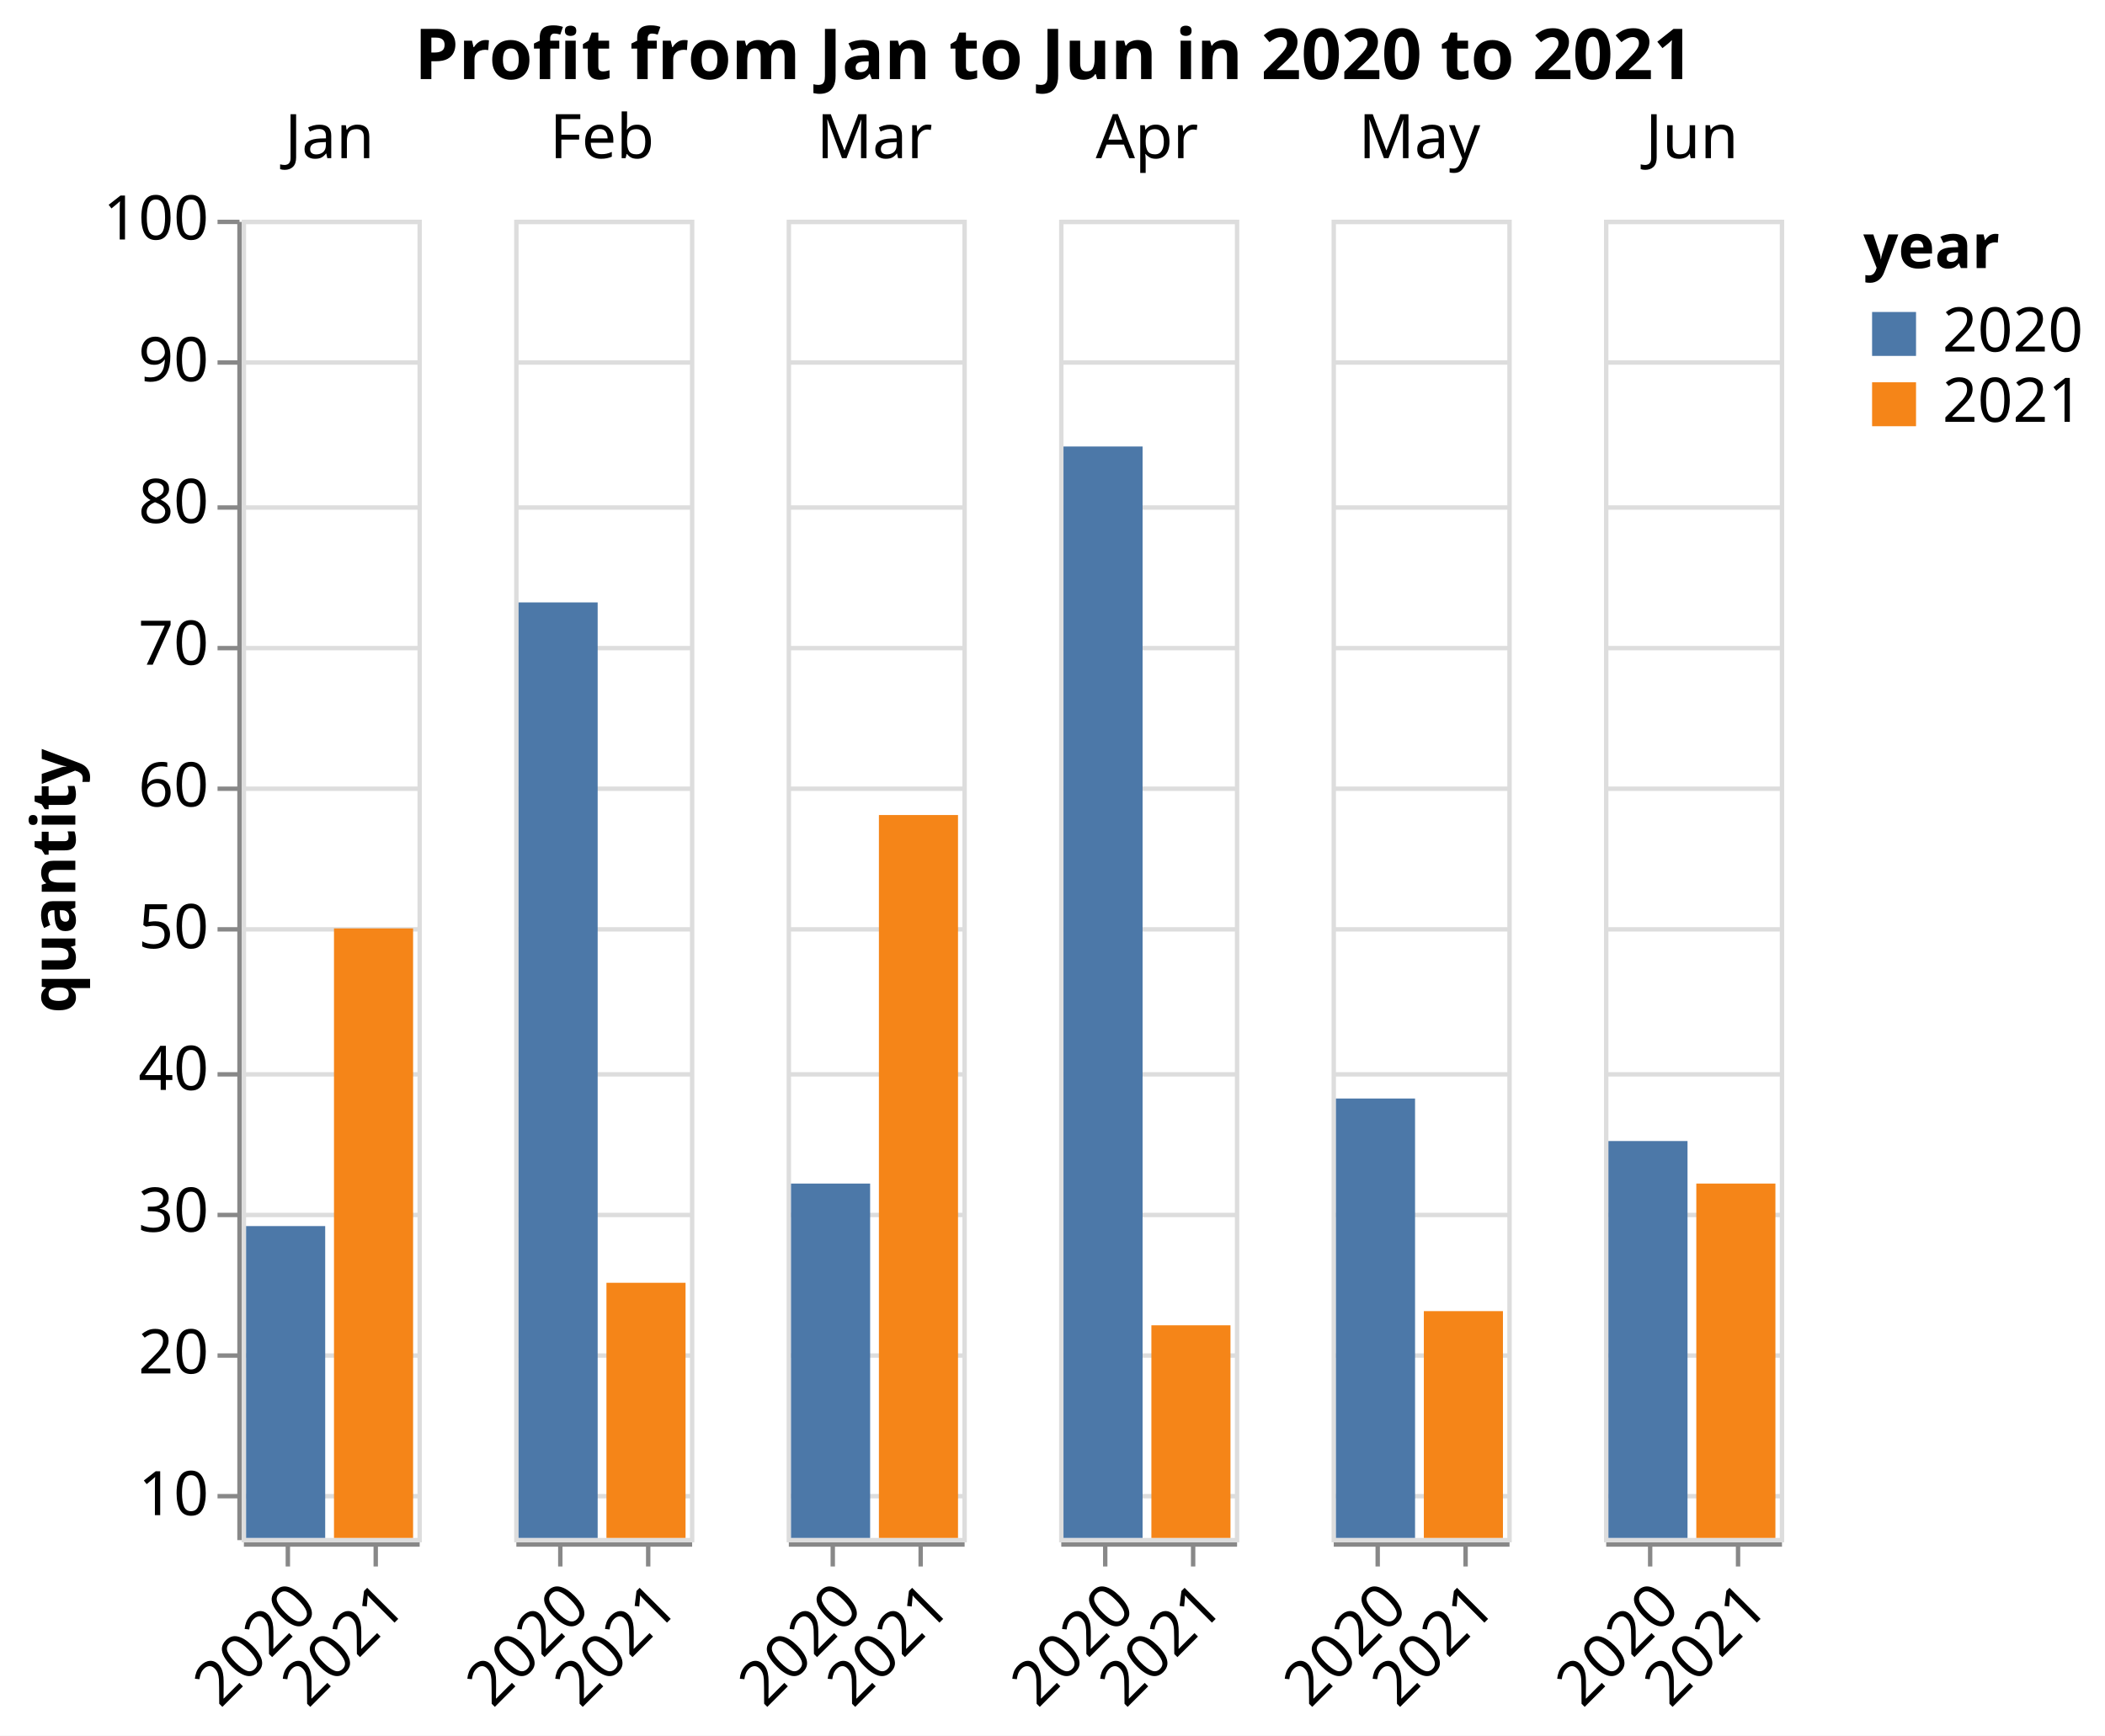
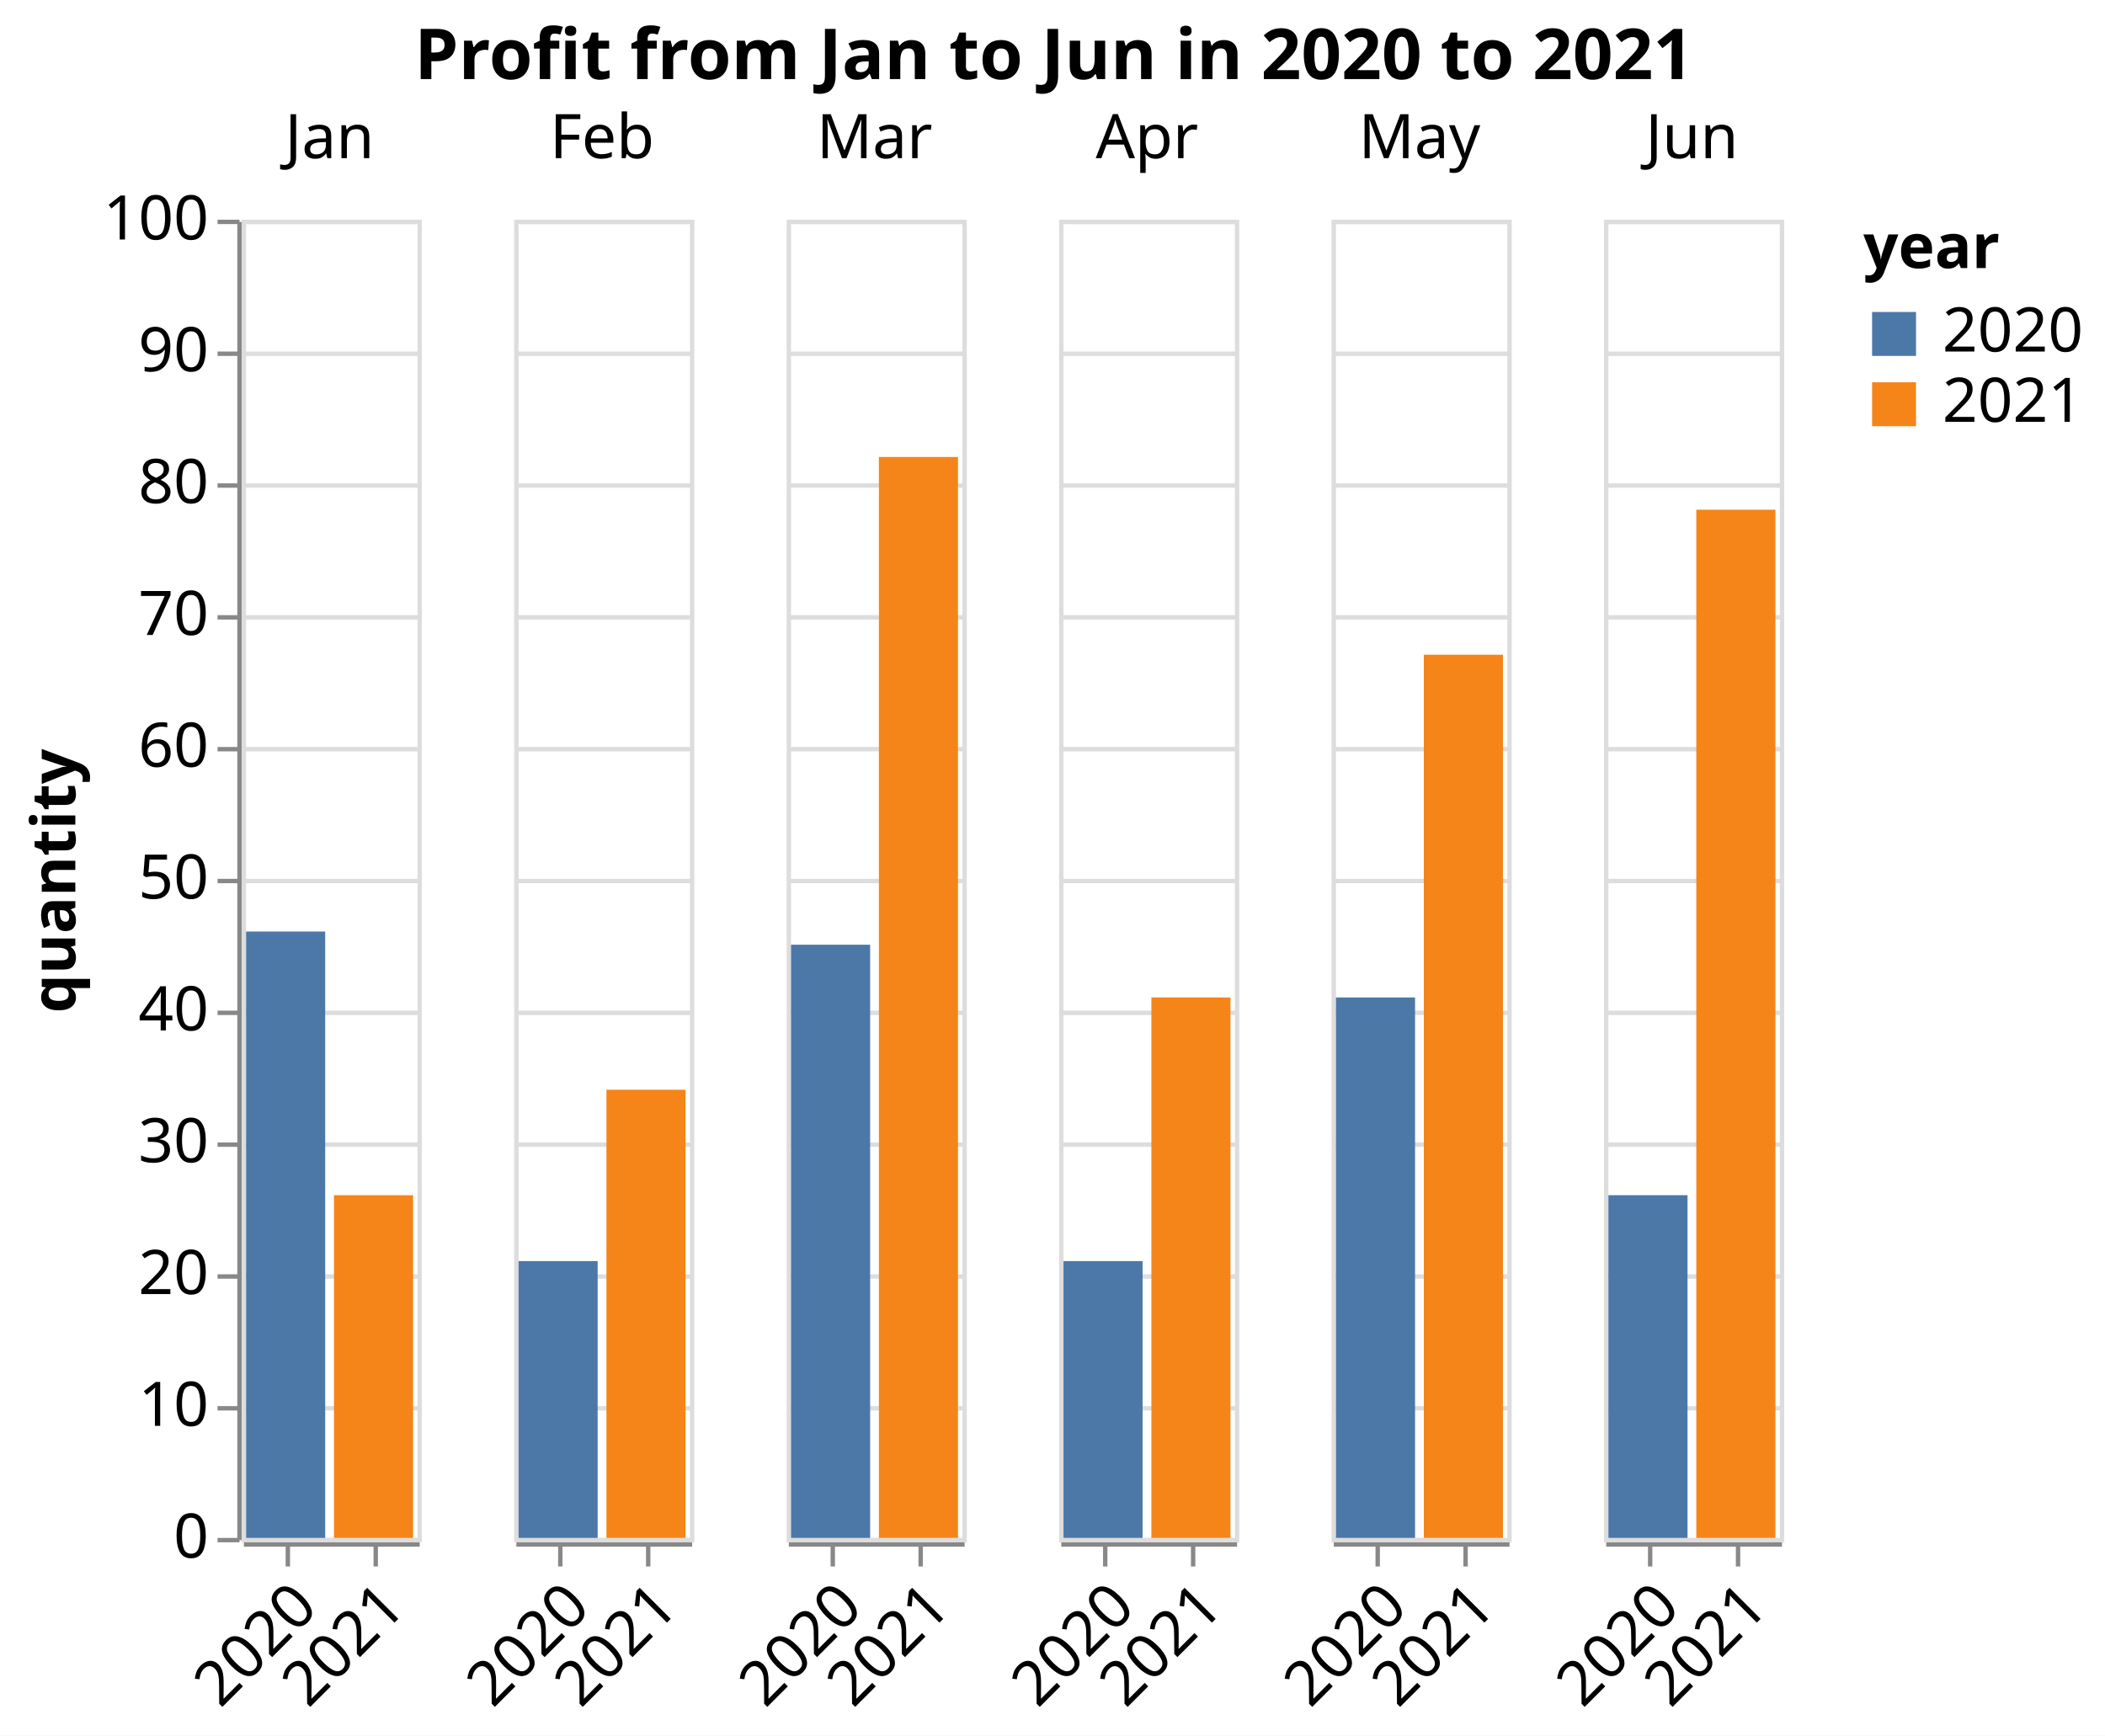
<svg xmlns="http://www.w3.org/2000/svg" version="1.1" class="marks" width="479" height="395" viewBox="0 0 479 395">
  <rect width="479" height="395" fill="white" />
  <g fill="none" stroke-miterlimit="10" transform="translate(55,50)">
    <g class="mark-group role-frame root" role="graphics-object" aria-roledescription="group mark container">
      <g transform="translate(0,0)">
        <path class="background" aria-hidden="true" d="M0,0h0v0h0Z" />
        <g>
          <g class="mark-group role-row-header row_header" role="graphics-object" aria-roledescription="group mark container">
            <g transform="translate(-1,0)">
              <path class="background" aria-hidden="true" d="M0,0h0v300h0Z" />
              <g>
-                 <g class="mark-group role-axis" role="graphics-symbol" aria-roledescription="axis" aria-label="Y-axis titled 'quantity' for a linear scale with values from 7 to 100">
-                   <g transform="translate(0.5,0.5)">
-                     <path class="background" aria-hidden="true" d="M0,0h0v0h0Z" pointer-events="none" />
-                     <g>
-                       <g class="mark-rule role-axis-tick" pointer-events="none">
-                         <line transform="translate(0,290)" x2="-5" y2="0" stroke="#888" stroke-width="1" opacity="1" />
-                         <line transform="translate(0,258)" x2="-5" y2="0" stroke="#888" stroke-width="1" opacity="1" />
-                         <line transform="translate(0,226)" x2="-5" y2="0" stroke="#888" stroke-width="1" opacity="1" />
-                         <line transform="translate(0,194)" x2="-5" y2="0" stroke="#888" stroke-width="1" opacity="1" />
-                         <line transform="translate(0,161)" x2="-5" y2="0" stroke="#888" stroke-width="1" opacity="1" />
-                         <line transform="translate(0,129)" x2="-5" y2="0" stroke="#888" stroke-width="1" opacity="1" />
-                         <line transform="translate(0,97)" x2="-5" y2="0" stroke="#888" stroke-width="1" opacity="1" />
-                         <line transform="translate(0,65)" x2="-5" y2="0" stroke="#888" stroke-width="1" opacity="1" />
-                         <line transform="translate(0,32)" x2="-5" y2="0" stroke="#888" stroke-width="1" opacity="1" />
+                 <g class="mark-group role-axis" role="graphics-symbol" aria-roledescription="axis" aria-label="Y-axis titled 'quantity' for a linear scale with values from 0 to 100">
+                   <g transform="translate(0.5,0.5)">
+                     <path class="background" aria-hidden="true" d="M0,0h0v0h0Z" pointer-events="none" />
+                     <g>
+                       <g class="mark-rule role-axis-tick" pointer-events="none">
+                         <line transform="translate(0,300)" x2="-5" y2="0" stroke="#888" stroke-width="1" opacity="1" />
+                         <line transform="translate(0,270)" x2="-5" y2="0" stroke="#888" stroke-width="1" opacity="1" />
+                         <line transform="translate(0,240)" x2="-5" y2="0" stroke="#888" stroke-width="1" opacity="1" />
+                         <line transform="translate(0,210)" x2="-5" y2="0" stroke="#888" stroke-width="1" opacity="1" />
+                         <line transform="translate(0,180)" x2="-5" y2="0" stroke="#888" stroke-width="1" opacity="1" />
+                         <line transform="translate(0,150)" x2="-5" y2="0" stroke="#888" stroke-width="1" opacity="1" />
+                         <line transform="translate(0,120)" x2="-5" y2="0" stroke="#888" stroke-width="1" opacity="1" />
+                         <line transform="translate(0,90)" x2="-5" y2="0" stroke="#888" stroke-width="1" opacity="1" />
+                         <line transform="translate(0,60)" x2="-5" y2="0" stroke="#888" stroke-width="1" opacity="1" />
+                         <line transform="translate(0,30)" x2="-5" y2="0" stroke="#888" stroke-width="1" opacity="1" />
                        <line transform="translate(0,0)" x2="-5" y2="0" stroke="#888" stroke-width="1" opacity="1" />
                      </g>
                      <g class="mark-text role-axis-label" pointer-events="none">
-                         <text text-anchor="end" transform="translate(-7,294.3226)" font-family="sans-serif" font-size="14px" fill="#000" opacity="1">10</text>
-                         <text text-anchor="end" transform="translate(-7,262.0645)" font-family="sans-serif" font-size="14px" fill="#000" opacity="1">20</text>
-                         <text text-anchor="end" transform="translate(-7,229.8065)" font-family="sans-serif" font-size="14px" fill="#000" opacity="1">30</text>
-                         <text text-anchor="end" transform="translate(-7,197.5484)" font-family="sans-serif" font-size="14px" fill="#000" opacity="1">40</text>
-                         <text text-anchor="end" transform="translate(-7,165.2903)" font-family="sans-serif" font-size="14px" fill="#000" opacity="1">50</text>
-                         <text text-anchor="end" transform="translate(-7,133.0323)" font-family="sans-serif" font-size="14px" fill="#000" opacity="1">60</text>
-                         <text text-anchor="end" transform="translate(-7,100.7742)" font-family="sans-serif" font-size="14px" fill="#000" opacity="1">70</text>
-                         <text text-anchor="end" transform="translate(-7,68.51613)" font-family="sans-serif" font-size="14px" fill="#000" opacity="1">80</text>
-                         <text text-anchor="end" transform="translate(-7,36.25806)" font-family="sans-serif" font-size="14px" fill="#000" opacity="1">90</text>
+                         <text text-anchor="end" transform="translate(-7,304)" font-family="sans-serif" font-size="14px" fill="#000" opacity="1">0</text>
+                         <text text-anchor="end" transform="translate(-7,274)" font-family="sans-serif" font-size="14px" fill="#000" opacity="1">10</text>
+                         <text text-anchor="end" transform="translate(-7,244)" font-family="sans-serif" font-size="14px" fill="#000" opacity="1">20</text>
+                         <text text-anchor="end" transform="translate(-7,214)" font-family="sans-serif" font-size="14px" fill="#000" opacity="1">30</text>
+                         <text text-anchor="end" transform="translate(-7,184)" font-family="sans-serif" font-size="14px" fill="#000" opacity="1">40</text>
+                         <text text-anchor="end" transform="translate(-7,154)" font-family="sans-serif" font-size="14px" fill="#000" opacity="1">50</text>
+                         <text text-anchor="end" transform="translate(-7,124)" font-family="sans-serif" font-size="14px" fill="#000" opacity="1">60</text>
+                         <text text-anchor="end" transform="translate(-7,94)" font-family="sans-serif" font-size="14px" fill="#000" opacity="1">70</text>
+                         <text text-anchor="end" transform="translate(-7,64)" font-family="sans-serif" font-size="14px" fill="#000" opacity="1">80</text>
+                         <text text-anchor="end" transform="translate(-7,34)" font-family="sans-serif" font-size="14px" fill="#000" opacity="1">90</text>
                        <text text-anchor="end" transform="translate(-7,4)" font-family="sans-serif" font-size="14px" fill="#000" opacity="1">100</text>
                      </g>
                      <g class="mark-rule role-axis-domain" pointer-events="none">
                        <line transform="translate(0,300)" x2="0" y2="-300" stroke="#888" stroke-width="1" opacity="1" />
                      </g>
                      <g class="mark-text role-axis-title" pointer-events="none">
                        <text text-anchor="middle" transform="translate(-34.3584,150) rotate(-90) translate(0,-3)" font-family="sans-serif" font-size="14px" font-weight="bold" fill="#000" opacity="1">quantity</text>
                      </g>
                    </g>
                    <path class="foreground" aria-hidden="true" d="" pointer-events="none" display="none" />
                  </g>
                </g>
              </g>
              <path class="foreground" aria-hidden="true" d="" display="none" />
            </g>
          </g>
          <g class="mark-group role-column-header column_header" role="graphics-object" aria-roledescription="group mark container">
            <g transform="translate(0,-1)">
              <path class="background" aria-hidden="true" d="M0,0h40v0h-40Z" />
              <g>
                <g class="mark-group role-title">
                  <g transform="translate(20,-24)">
                    <path class="background" aria-hidden="true" d="M0,0h0v0h0Z" pointer-events="none" />
                    <g>
                      <g class="mark-text role-title-text" role="graphics-symbol" aria-roledescription="title" aria-label="Title text 'Jan'" pointer-events="none">
                        <text text-anchor="middle" transform="translate(0,11)" font-family="sans-serif" font-size="14px" fill="#000" opacity="1">Jan</text>
                      </g>
                    </g>
                    <path class="foreground" aria-hidden="true" d="" pointer-events="none" display="none" />
                  </g>
                </g>
              </g>
              <path class="foreground" aria-hidden="true" d="" display="none" />
            </g>
            <g transform="translate(62,-1)">
              <path class="background" aria-hidden="true" d="M0,0h40v0h-40Z" />
              <g>
                <g class="mark-group role-title">
                  <g transform="translate(20,-24)">
                    <path class="background" aria-hidden="true" d="M0,0h0v0h0Z" pointer-events="none" />
                    <g>
                      <g class="mark-text role-title-text" role="graphics-symbol" aria-roledescription="title" aria-label="Title text 'Feb'" pointer-events="none">
                        <text text-anchor="middle" transform="translate(0,11)" font-family="sans-serif" font-size="14px" fill="#000" opacity="1">Feb</text>
                      </g>
                    </g>
                    <path class="foreground" aria-hidden="true" d="" pointer-events="none" display="none" />
                  </g>
                </g>
              </g>
              <path class="foreground" aria-hidden="true" d="" display="none" />
            </g>
            <g transform="translate(124,-1)">
              <path class="background" aria-hidden="true" d="M0,0h40v0h-40Z" />
              <g>
                <g class="mark-group role-title">
                  <g transform="translate(20,-24)">
                    <path class="background" aria-hidden="true" d="M0,0h0v0h0Z" pointer-events="none" />
                    <g>
                      <g class="mark-text role-title-text" role="graphics-symbol" aria-roledescription="title" aria-label="Title text 'Mar'" pointer-events="none">
                        <text text-anchor="middle" transform="translate(0,11)" font-family="sans-serif" font-size="14px" fill="#000" opacity="1">Mar</text>
                      </g>
                    </g>
                    <path class="foreground" aria-hidden="true" d="" pointer-events="none" display="none" />
                  </g>
                </g>
              </g>
              <path class="foreground" aria-hidden="true" d="" display="none" />
            </g>
            <g transform="translate(186,-1)">
              <path class="background" aria-hidden="true" d="M0,0h40v0h-40Z" />
              <g>
                <g class="mark-group role-title">
                  <g transform="translate(20,-24)">
                    <path class="background" aria-hidden="true" d="M0,0h0v0h0Z" pointer-events="none" />
                    <g>
                      <g class="mark-text role-title-text" role="graphics-symbol" aria-roledescription="title" aria-label="Title text 'Apr'" pointer-events="none">
                        <text text-anchor="middle" transform="translate(0,11)" font-family="sans-serif" font-size="14px" fill="#000" opacity="1">Apr</text>
                      </g>
                    </g>
                    <path class="foreground" aria-hidden="true" d="" pointer-events="none" display="none" />
                  </g>
                </g>
              </g>
              <path class="foreground" aria-hidden="true" d="" display="none" />
            </g>
            <g transform="translate(248,-1)">
              <path class="background" aria-hidden="true" d="M0,0h40v0h-40Z" />
              <g>
                <g class="mark-group role-title">
                  <g transform="translate(20,-24)">
                    <path class="background" aria-hidden="true" d="M0,0h0v0h0Z" pointer-events="none" />
                    <g>
                      <g class="mark-text role-title-text" role="graphics-symbol" aria-roledescription="title" aria-label="Title text 'May'" pointer-events="none">
                        <text text-anchor="middle" transform="translate(0,11)" font-family="sans-serif" font-size="14px" fill="#000" opacity="1">May</text>
                      </g>
                    </g>
                    <path class="foreground" aria-hidden="true" d="" pointer-events="none" display="none" />
                  </g>
                </g>
              </g>
              <path class="foreground" aria-hidden="true" d="" display="none" />
            </g>
            <g transform="translate(310,-1)">
              <path class="background" aria-hidden="true" d="M0,0h40v0h-40Z" />
              <g>
                <g class="mark-group role-title">
                  <g transform="translate(20,-24)">
                    <path class="background" aria-hidden="true" d="M0,0h0v0h0Z" pointer-events="none" />
                    <g>
                      <g class="mark-text role-title-text" role="graphics-symbol" aria-roledescription="title" aria-label="Title text 'Jun'" pointer-events="none">
                        <text text-anchor="middle" transform="translate(0,11)" font-family="sans-serif" font-size="14px" fill="#000" opacity="1">Jun</text>
                      </g>
                    </g>
                    <path class="foreground" aria-hidden="true" d="" pointer-events="none" display="none" />
                  </g>
                </g>
              </g>
              <path class="foreground" aria-hidden="true" d="" display="none" />
            </g>
          </g>
          <g class="mark-group role-column-footer column_footer" role="graphics-object" aria-roledescription="group mark container">
            <g transform="translate(0,301)">
              <path class="background" aria-hidden="true" d="M0,0h40v0h-40Z" />
              <g>
                <g class="mark-group role-axis" role="graphics-symbol" aria-roledescription="axis" aria-label="X-axis for a discrete scale with 2 values: 2020, 2021">
                  <g transform="translate(0.5,0.5)">
                    <path class="background" aria-hidden="true" d="M0,0h0v0h0Z" pointer-events="none" />
                    <g>
                      <g class="mark-rule role-axis-tick" pointer-events="none">
                        <line transform="translate(10,0)" x2="0" y2="5" stroke="#888" stroke-width="1" opacity="1" />
                        <line transform="translate(30,0)" x2="0" y2="5" stroke="#888" stroke-width="1" opacity="1" />
                      </g>
                      <g class="mark-text role-axis-label" pointer-events="none">
                        <text text-anchor="end" transform="translate(9.5,7) rotate(315) translate(0,11)" font-family="sans-serif" font-size="14px" fill="#000" opacity="1">2020</text>
                        <text text-anchor="end" transform="translate(29.5,7) rotate(315) translate(0,11)" font-family="sans-serif" font-size="14px" fill="#000" opacity="1">2021</text>
                      </g>
                      <g class="mark-rule role-axis-domain" pointer-events="none">
                        <line transform="translate(0,0)" x2="40" y2="0" stroke="#888" stroke-width="1" opacity="1" />
                      </g>
                    </g>
                    <path class="foreground" aria-hidden="true" d="" pointer-events="none" display="none" />
                  </g>
                </g>
              </g>
              <path class="foreground" aria-hidden="true" d="" display="none" />
            </g>
            <g transform="translate(62,301)">
              <path class="background" aria-hidden="true" d="M0,0h40v0h-40Z" />
              <g>
                <g class="mark-group role-axis" role="graphics-symbol" aria-roledescription="axis" aria-label="X-axis for a discrete scale with 2 values: 2020, 2021">
                  <g transform="translate(0.5,0.5)">
                    <path class="background" aria-hidden="true" d="M0,0h0v0h0Z" pointer-events="none" />
                    <g>
                      <g class="mark-rule role-axis-tick" pointer-events="none">
                        <line transform="translate(10,0)" x2="0" y2="5" stroke="#888" stroke-width="1" opacity="1" />
                        <line transform="translate(30,0)" x2="0" y2="5" stroke="#888" stroke-width="1" opacity="1" />
                      </g>
                      <g class="mark-text role-axis-label" pointer-events="none">
                        <text text-anchor="end" transform="translate(9.5,7) rotate(315) translate(0,11)" font-family="sans-serif" font-size="14px" fill="#000" opacity="1">2020</text>
                        <text text-anchor="end" transform="translate(29.5,7) rotate(315) translate(0,11)" font-family="sans-serif" font-size="14px" fill="#000" opacity="1">2021</text>
                      </g>
                      <g class="mark-rule role-axis-domain" pointer-events="none">
                        <line transform="translate(0,0)" x2="40" y2="0" stroke="#888" stroke-width="1" opacity="1" />
                      </g>
                    </g>
                    <path class="foreground" aria-hidden="true" d="" pointer-events="none" display="none" />
                  </g>
                </g>
              </g>
              <path class="foreground" aria-hidden="true" d="" display="none" />
            </g>
            <g transform="translate(124,301)">
              <path class="background" aria-hidden="true" d="M0,0h40v0h-40Z" />
              <g>
                <g class="mark-group role-axis" role="graphics-symbol" aria-roledescription="axis" aria-label="X-axis for a discrete scale with 2 values: 2020, 2021">
                  <g transform="translate(0.5,0.5)">
                    <path class="background" aria-hidden="true" d="M0,0h0v0h0Z" pointer-events="none" />
                    <g>
                      <g class="mark-rule role-axis-tick" pointer-events="none">
                        <line transform="translate(10,0)" x2="0" y2="5" stroke="#888" stroke-width="1" opacity="1" />
                        <line transform="translate(30,0)" x2="0" y2="5" stroke="#888" stroke-width="1" opacity="1" />
                      </g>
                      <g class="mark-text role-axis-label" pointer-events="none">
                        <text text-anchor="end" transform="translate(9.5,7) rotate(315) translate(0,11)" font-family="sans-serif" font-size="14px" fill="#000" opacity="1">2020</text>
                        <text text-anchor="end" transform="translate(29.5,7) rotate(315) translate(0,11)" font-family="sans-serif" font-size="14px" fill="#000" opacity="1">2021</text>
                      </g>
                      <g class="mark-rule role-axis-domain" pointer-events="none">
                        <line transform="translate(0,0)" x2="40" y2="0" stroke="#888" stroke-width="1" opacity="1" />
                      </g>
                    </g>
                    <path class="foreground" aria-hidden="true" d="" pointer-events="none" display="none" />
                  </g>
                </g>
              </g>
              <path class="foreground" aria-hidden="true" d="" display="none" />
            </g>
            <g transform="translate(186,301)">
              <path class="background" aria-hidden="true" d="M0,0h40v0h-40Z" />
              <g>
                <g class="mark-group role-axis" role="graphics-symbol" aria-roledescription="axis" aria-label="X-axis for a discrete scale with 2 values: 2020, 2021">
                  <g transform="translate(0.5,0.5)">
                    <path class="background" aria-hidden="true" d="M0,0h0v0h0Z" pointer-events="none" />
                    <g>
                      <g class="mark-rule role-axis-tick" pointer-events="none">
                        <line transform="translate(10,0)" x2="0" y2="5" stroke="#888" stroke-width="1" opacity="1" />
                        <line transform="translate(30,0)" x2="0" y2="5" stroke="#888" stroke-width="1" opacity="1" />
                      </g>
                      <g class="mark-text role-axis-label" pointer-events="none">
                        <text text-anchor="end" transform="translate(9.5,7) rotate(315) translate(0,11)" font-family="sans-serif" font-size="14px" fill="#000" opacity="1">2020</text>
                        <text text-anchor="end" transform="translate(29.5,7) rotate(315) translate(0,11)" font-family="sans-serif" font-size="14px" fill="#000" opacity="1">2021</text>
                      </g>
                      <g class="mark-rule role-axis-domain" pointer-events="none">
                        <line transform="translate(0,0)" x2="40" y2="0" stroke="#888" stroke-width="1" opacity="1" />
                      </g>
                    </g>
                    <path class="foreground" aria-hidden="true" d="" pointer-events="none" display="none" />
                  </g>
                </g>
              </g>
              <path class="foreground" aria-hidden="true" d="" display="none" />
            </g>
            <g transform="translate(248,301)">
              <path class="background" aria-hidden="true" d="M0,0h40v0h-40Z" />
              <g>
                <g class="mark-group role-axis" role="graphics-symbol" aria-roledescription="axis" aria-label="X-axis for a discrete scale with 2 values: 2020, 2021">
                  <g transform="translate(0.5,0.5)">
                    <path class="background" aria-hidden="true" d="M0,0h0v0h0Z" pointer-events="none" />
                    <g>
                      <g class="mark-rule role-axis-tick" pointer-events="none">
                        <line transform="translate(10,0)" x2="0" y2="5" stroke="#888" stroke-width="1" opacity="1" />
                        <line transform="translate(30,0)" x2="0" y2="5" stroke="#888" stroke-width="1" opacity="1" />
                      </g>
                      <g class="mark-text role-axis-label" pointer-events="none">
                        <text text-anchor="end" transform="translate(9.5,7) rotate(315) translate(0,11)" font-family="sans-serif" font-size="14px" fill="#000" opacity="1">2020</text>
                        <text text-anchor="end" transform="translate(29.5,7) rotate(315) translate(0,11)" font-family="sans-serif" font-size="14px" fill="#000" opacity="1">2021</text>
                      </g>
                      <g class="mark-rule role-axis-domain" pointer-events="none">
                        <line transform="translate(0,0)" x2="40" y2="0" stroke="#888" stroke-width="1" opacity="1" />
                      </g>
                    </g>
                    <path class="foreground" aria-hidden="true" d="" pointer-events="none" display="none" />
                  </g>
                </g>
              </g>
              <path class="foreground" aria-hidden="true" d="" display="none" />
            </g>
            <g transform="translate(310,301)">
              <path class="background" aria-hidden="true" d="M0,0h40v0h-40Z" />
              <g>
                <g class="mark-group role-axis" role="graphics-symbol" aria-roledescription="axis" aria-label="X-axis for a discrete scale with 2 values: 2020, 2021">
                  <g transform="translate(0.5,0.5)">
                    <path class="background" aria-hidden="true" d="M0,0h0v0h0Z" pointer-events="none" />
                    <g>
                      <g class="mark-rule role-axis-tick" pointer-events="none">
                        <line transform="translate(10,0)" x2="0" y2="5" stroke="#888" stroke-width="1" opacity="1" />
                        <line transform="translate(30,0)" x2="0" y2="5" stroke="#888" stroke-width="1" opacity="1" />
                      </g>
                      <g class="mark-text role-axis-label" pointer-events="none">
                        <text text-anchor="end" transform="translate(9.5,7) rotate(315) translate(0,11)" font-family="sans-serif" font-size="14px" fill="#000" opacity="1">2020</text>
                        <text text-anchor="end" transform="translate(29.5,7) rotate(315) translate(0,11)" font-family="sans-serif" font-size="14px" fill="#000" opacity="1">2021</text>
                      </g>
                      <g class="mark-rule role-axis-domain" pointer-events="none">
                        <line transform="translate(0,0)" x2="40" y2="0" stroke="#888" stroke-width="1" opacity="1" />
                      </g>
                    </g>
                    <path class="foreground" aria-hidden="true" d="" pointer-events="none" display="none" />
                  </g>
                </g>
              </g>
              <path class="foreground" aria-hidden="true" d="" display="none" />
            </g>
          </g>
          <g class="mark-group role-scope cell" role="graphics-object" aria-roledescription="group mark container">
            <g transform="translate(0,0)">
              <path class="background" aria-hidden="true" d="M0.5,0.5h40v300h-40Z" stroke="#ddd" />
              <g>
-                 <g class="mark-group role-axis" role="graphics-symbol" aria-roledescription="axis" aria-label="Y-axis for a linear scale with values from 7 to 100">
+                 <g class="mark-group role-axis" aria-hidden="true">
                  <g transform="translate(0.5,0.5)">
                    <path class="background" aria-hidden="true" d="M0,0h0v0h0Z" pointer-events="none" />
                    <g>
                      <g class="mark-rule role-axis-grid" pointer-events="none">
-                         <line transform="translate(0,290)" x2="40" y2="0" stroke="#ddd" stroke-width="1" opacity="1" />
-                         <line transform="translate(0,258)" x2="40" y2="0" stroke="#ddd" stroke-width="1" opacity="1" />
-                         <line transform="translate(0,226)" x2="40" y2="0" stroke="#ddd" stroke-width="1" opacity="1" />
-                         <line transform="translate(0,194)" x2="40" y2="0" stroke="#ddd" stroke-width="1" opacity="1" />
-                         <line transform="translate(0,161)" x2="40" y2="0" stroke="#ddd" stroke-width="1" opacity="1" />
-                         <line transform="translate(0,129)" x2="40" y2="0" stroke="#ddd" stroke-width="1" opacity="1" />
-                         <line transform="translate(0,97)" x2="40" y2="0" stroke="#ddd" stroke-width="1" opacity="1" />
-                         <line transform="translate(0,65)" x2="40" y2="0" stroke="#ddd" stroke-width="1" opacity="1" />
-                         <line transform="translate(0,32)" x2="40" y2="0" stroke="#ddd" stroke-width="1" opacity="1" />
+                         <line transform="translate(0,300)" x2="40" y2="0" stroke="#ddd" stroke-width="1" opacity="1" />
+                         <line transform="translate(0,270)" x2="40" y2="0" stroke="#ddd" stroke-width="1" opacity="1" />
+                         <line transform="translate(0,240)" x2="40" y2="0" stroke="#ddd" stroke-width="1" opacity="1" />
+                         <line transform="translate(0,210)" x2="40" y2="0" stroke="#ddd" stroke-width="1" opacity="1" />
+                         <line transform="translate(0,180)" x2="40" y2="0" stroke="#ddd" stroke-width="1" opacity="1" />
+                         <line transform="translate(0,150)" x2="40" y2="0" stroke="#ddd" stroke-width="1" opacity="1" />
+                         <line transform="translate(0,120)" x2="40" y2="0" stroke="#ddd" stroke-width="1" opacity="1" />
+                         <line transform="translate(0,90)" x2="40" y2="0" stroke="#ddd" stroke-width="1" opacity="1" />
+                         <line transform="translate(0,60)" x2="40" y2="0" stroke="#ddd" stroke-width="1" opacity="1" />
+                         <line transform="translate(0,30)" x2="40" y2="0" stroke="#ddd" stroke-width="1" opacity="1" />
                        <line transform="translate(0,0)" x2="40" y2="0" stroke="#ddd" stroke-width="1" opacity="1" />
                      </g>
                    </g>
                    <path class="foreground" aria-hidden="true" d="" pointer-events="none" display="none" />
                  </g>
                </g>
-                 <g class="mark-rect role-mark child_marks" role="graphics-symbol" aria-roledescription="rect mark container">
-                   <path d="M1,229.032h18v70.968h-18Z" fill="#4c78a8" />
-                   <path d="M21,161.29h18v138.71h-18Z" fill="#f58518" />
+                 <g class="mark-rect role-mark child_marks" role="graphics-object" aria-roledescription="rect mark container">
+                   <path aria-label="year: 2020; quantity: 46" role="graphics-symbol" aria-roledescription="bar" d="M1,162h18v138h-18Z" fill="#4c78a8" />
+                   <path aria-label="year: 2021; quantity: 26" role="graphics-symbol" aria-roledescription="bar" d="M21,222h18v78h-18Z" fill="#f58518" />
                </g>
              </g>
              <path class="foreground" aria-hidden="true" d="" display="none" />
            </g>
            <g transform="translate(62,0)">
              <path class="background" aria-hidden="true" d="M0.5,0.5h40v300h-40Z" stroke="#ddd" />
              <g>
-                 <g class="mark-group role-axis" role="graphics-symbol" aria-roledescription="axis" aria-label="Y-axis for a linear scale with values from 7 to 100">
+                 <g class="mark-group role-axis" aria-hidden="true">
                  <g transform="translate(0.5,0.5)">
                    <path class="background" aria-hidden="true" d="M0,0h0v0h0Z" pointer-events="none" />
                    <g>
                      <g class="mark-rule role-axis-grid" pointer-events="none">
-                         <line transform="translate(0,290)" x2="40" y2="0" stroke="#ddd" stroke-width="1" opacity="1" />
-                         <line transform="translate(0,258)" x2="40" y2="0" stroke="#ddd" stroke-width="1" opacity="1" />
-                         <line transform="translate(0,226)" x2="40" y2="0" stroke="#ddd" stroke-width="1" opacity="1" />
-                         <line transform="translate(0,194)" x2="40" y2="0" stroke="#ddd" stroke-width="1" opacity="1" />
-                         <line transform="translate(0,161)" x2="40" y2="0" stroke="#ddd" stroke-width="1" opacity="1" />
-                         <line transform="translate(0,129)" x2="40" y2="0" stroke="#ddd" stroke-width="1" opacity="1" />
-                         <line transform="translate(0,97)" x2="40" y2="0" stroke="#ddd" stroke-width="1" opacity="1" />
-                         <line transform="translate(0,65)" x2="40" y2="0" stroke="#ddd" stroke-width="1" opacity="1" />
-                         <line transform="translate(0,32)" x2="40" y2="0" stroke="#ddd" stroke-width="1" opacity="1" />
+                         <line transform="translate(0,300)" x2="40" y2="0" stroke="#ddd" stroke-width="1" opacity="1" />
+                         <line transform="translate(0,270)" x2="40" y2="0" stroke="#ddd" stroke-width="1" opacity="1" />
+                         <line transform="translate(0,240)" x2="40" y2="0" stroke="#ddd" stroke-width="1" opacity="1" />
+                         <line transform="translate(0,210)" x2="40" y2="0" stroke="#ddd" stroke-width="1" opacity="1" />
+                         <line transform="translate(0,180)" x2="40" y2="0" stroke="#ddd" stroke-width="1" opacity="1" />
+                         <line transform="translate(0,150)" x2="40" y2="0" stroke="#ddd" stroke-width="1" opacity="1" />
+                         <line transform="translate(0,120)" x2="40" y2="0" stroke="#ddd" stroke-width="1" opacity="1" />
+                         <line transform="translate(0,90)" x2="40" y2="0" stroke="#ddd" stroke-width="1" opacity="1" />
+                         <line transform="translate(0,60)" x2="40" y2="0" stroke="#ddd" stroke-width="1" opacity="1" />
+                         <line transform="translate(0,30)" x2="40" y2="0" stroke="#ddd" stroke-width="1" opacity="1" />
                        <line transform="translate(0,0)" x2="40" y2="0" stroke="#ddd" stroke-width="1" opacity="1" />
                      </g>
                    </g>
                    <path class="foreground" aria-hidden="true" d="" pointer-events="none" display="none" />
                  </g>
                </g>
-                 <g class="mark-rect role-mark child_marks" role="graphics-symbol" aria-roledescription="rect mark container">
-                   <path d="M1,87.097h18v212.903h-18Z" fill="#4c78a8" />
-                   <path d="M21,241.935h18v58.065h-18Z" fill="#f58518" />
+                 <g class="mark-rect role-mark child_marks" role="graphics-object" aria-roledescription="rect mark container">
+                   <path aria-label="year: 2020; quantity: 21" role="graphics-symbol" aria-roledescription="bar" d="M1,237h18v63h-18Z" fill="#4c78a8" />
+                   <path aria-label="year: 2021; quantity: 34" role="graphics-symbol" aria-roledescription="bar" d="M21,198h18v102h-18Z" fill="#f58518" />
                </g>
              </g>
              <path class="foreground" aria-hidden="true" d="" display="none" />
            </g>
            <g transform="translate(124,0)">
              <path class="background" aria-hidden="true" d="M0.5,0.5h40v300h-40Z" stroke="#ddd" />
              <g>
-                 <g class="mark-group role-axis" role="graphics-symbol" aria-roledescription="axis" aria-label="Y-axis for a linear scale with values from 7 to 100">
+                 <g class="mark-group role-axis" aria-hidden="true">
                  <g transform="translate(0.5,0.5)">
                    <path class="background" aria-hidden="true" d="M0,0h0v0h0Z" pointer-events="none" />
                    <g>
                      <g class="mark-rule role-axis-grid" pointer-events="none">
-                         <line transform="translate(0,290)" x2="40" y2="0" stroke="#ddd" stroke-width="1" opacity="1" />
-                         <line transform="translate(0,258)" x2="40" y2="0" stroke="#ddd" stroke-width="1" opacity="1" />
-                         <line transform="translate(0,226)" x2="40" y2="0" stroke="#ddd" stroke-width="1" opacity="1" />
-                         <line transform="translate(0,194)" x2="40" y2="0" stroke="#ddd" stroke-width="1" opacity="1" />
-                         <line transform="translate(0,161)" x2="40" y2="0" stroke="#ddd" stroke-width="1" opacity="1" />
-                         <line transform="translate(0,129)" x2="40" y2="0" stroke="#ddd" stroke-width="1" opacity="1" />
-                         <line transform="translate(0,97)" x2="40" y2="0" stroke="#ddd" stroke-width="1" opacity="1" />
-                         <line transform="translate(0,65)" x2="40" y2="0" stroke="#ddd" stroke-width="1" opacity="1" />
-                         <line transform="translate(0,32)" x2="40" y2="0" stroke="#ddd" stroke-width="1" opacity="1" />
+                         <line transform="translate(0,300)" x2="40" y2="0" stroke="#ddd" stroke-width="1" opacity="1" />
+                         <line transform="translate(0,270)" x2="40" y2="0" stroke="#ddd" stroke-width="1" opacity="1" />
+                         <line transform="translate(0,240)" x2="40" y2="0" stroke="#ddd" stroke-width="1" opacity="1" />
+                         <line transform="translate(0,210)" x2="40" y2="0" stroke="#ddd" stroke-width="1" opacity="1" />
+                         <line transform="translate(0,180)" x2="40" y2="0" stroke="#ddd" stroke-width="1" opacity="1" />
+                         <line transform="translate(0,150)" x2="40" y2="0" stroke="#ddd" stroke-width="1" opacity="1" />
+                         <line transform="translate(0,120)" x2="40" y2="0" stroke="#ddd" stroke-width="1" opacity="1" />
+                         <line transform="translate(0,90)" x2="40" y2="0" stroke="#ddd" stroke-width="1" opacity="1" />
+                         <line transform="translate(0,60)" x2="40" y2="0" stroke="#ddd" stroke-width="1" opacity="1" />
+                         <line transform="translate(0,30)" x2="40" y2="0" stroke="#ddd" stroke-width="1" opacity="1" />
                        <line transform="translate(0,0)" x2="40" y2="0" stroke="#ddd" stroke-width="1" opacity="1" />
                      </g>
                    </g>
                    <path class="foreground" aria-hidden="true" d="" pointer-events="none" display="none" />
                  </g>
                </g>
-                 <g class="mark-rect role-mark child_marks" role="graphics-symbol" aria-roledescription="rect mark container">
-                   <path d="M1,219.355h18v80.645h-18Z" fill="#4c78a8" />
-                   <path d="M21,135.484h18v164.516h-18Z" fill="#f58518" />
+                 <g class="mark-rect role-mark child_marks" role="graphics-object" aria-roledescription="rect mark container">
+                   <path aria-label="year: 2020; quantity: 45" role="graphics-symbol" aria-roledescription="bar" d="M1,165h18v135h-18Z" fill="#4c78a8" />
+                   <path aria-label="year: 2021; quantity: 82" role="graphics-symbol" aria-roledescription="bar" d="M21,54h18v246h-18Z" fill="#f58518" />
                </g>
              </g>
              <path class="foreground" aria-hidden="true" d="" display="none" />
            </g>
            <g transform="translate(186,0)">
              <path class="background" aria-hidden="true" d="M0.5,0.5h40v300h-40Z" stroke="#ddd" />
              <g>
-                 <g class="mark-group role-axis" role="graphics-symbol" aria-roledescription="axis" aria-label="Y-axis for a linear scale with values from 7 to 100">
+                 <g class="mark-group role-axis" aria-hidden="true">
                  <g transform="translate(0.5,0.5)">
                    <path class="background" aria-hidden="true" d="M0,0h0v0h0Z" pointer-events="none" />
                    <g>
                      <g class="mark-rule role-axis-grid" pointer-events="none">
-                         <line transform="translate(0,290)" x2="40" y2="0" stroke="#ddd" stroke-width="1" opacity="1" />
-                         <line transform="translate(0,258)" x2="40" y2="0" stroke="#ddd" stroke-width="1" opacity="1" />
-                         <line transform="translate(0,226)" x2="40" y2="0" stroke="#ddd" stroke-width="1" opacity="1" />
-                         <line transform="translate(0,194)" x2="40" y2="0" stroke="#ddd" stroke-width="1" opacity="1" />
-                         <line transform="translate(0,161)" x2="40" y2="0" stroke="#ddd" stroke-width="1" opacity="1" />
-                         <line transform="translate(0,129)" x2="40" y2="0" stroke="#ddd" stroke-width="1" opacity="1" />
-                         <line transform="translate(0,97)" x2="40" y2="0" stroke="#ddd" stroke-width="1" opacity="1" />
-                         <line transform="translate(0,65)" x2="40" y2="0" stroke="#ddd" stroke-width="1" opacity="1" />
-                         <line transform="translate(0,32)" x2="40" y2="0" stroke="#ddd" stroke-width="1" opacity="1" />
+                         <line transform="translate(0,300)" x2="40" y2="0" stroke="#ddd" stroke-width="1" opacity="1" />
+                         <line transform="translate(0,270)" x2="40" y2="0" stroke="#ddd" stroke-width="1" opacity="1" />
+                         <line transform="translate(0,240)" x2="40" y2="0" stroke="#ddd" stroke-width="1" opacity="1" />
+                         <line transform="translate(0,210)" x2="40" y2="0" stroke="#ddd" stroke-width="1" opacity="1" />
+                         <line transform="translate(0,180)" x2="40" y2="0" stroke="#ddd" stroke-width="1" opacity="1" />
+                         <line transform="translate(0,150)" x2="40" y2="0" stroke="#ddd" stroke-width="1" opacity="1" />
+                         <line transform="translate(0,120)" x2="40" y2="0" stroke="#ddd" stroke-width="1" opacity="1" />
+                         <line transform="translate(0,90)" x2="40" y2="0" stroke="#ddd" stroke-width="1" opacity="1" />
+                         <line transform="translate(0,60)" x2="40" y2="0" stroke="#ddd" stroke-width="1" opacity="1" />
+                         <line transform="translate(0,30)" x2="40" y2="0" stroke="#ddd" stroke-width="1" opacity="1" />
                        <line transform="translate(0,0)" x2="40" y2="0" stroke="#ddd" stroke-width="1" opacity="1" />
                      </g>
                    </g>
                    <path class="foreground" aria-hidden="true" d="" pointer-events="none" display="none" />
                  </g>
                </g>
-                 <g class="mark-rect role-mark child_marks" role="graphics-symbol" aria-roledescription="rect mark container">
-                   <path d="M1,51.613h18v248.387h-18Z" fill="#4c78a8" />
-                   <path d="M21,251.613h18v48.387h-18Z" fill="#f58518" />
+                 <g class="mark-rect role-mark child_marks" role="graphics-object" aria-roledescription="rect mark container">
+                   <path aria-label="year: 2020; quantity: 21" role="graphics-symbol" aria-roledescription="bar" d="M1,237h18v63h-18Z" fill="#4c78a8" />
+                   <path aria-label="year: 2021; quantity: 41" role="graphics-symbol" aria-roledescription="bar" d="M21,177h18v123h-18Z" fill="#f58518" />
                </g>
              </g>
              <path class="foreground" aria-hidden="true" d="" display="none" />
            </g>
            <g transform="translate(248,0)">
              <path class="background" aria-hidden="true" d="M0.5,0.5h40v300h-40Z" stroke="#ddd" />
              <g>
-                 <g class="mark-group role-axis" role="graphics-symbol" aria-roledescription="axis" aria-label="Y-axis for a linear scale with values from 7 to 100">
+                 <g class="mark-group role-axis" aria-hidden="true">
                  <g transform="translate(0.5,0.5)">
                    <path class="background" aria-hidden="true" d="M0,0h0v0h0Z" pointer-events="none" />
                    <g>
                      <g class="mark-rule role-axis-grid" pointer-events="none">
-                         <line transform="translate(0,290)" x2="40" y2="0" stroke="#ddd" stroke-width="1" opacity="1" />
-                         <line transform="translate(0,258)" x2="40" y2="0" stroke="#ddd" stroke-width="1" opacity="1" />
-                         <line transform="translate(0,226)" x2="40" y2="0" stroke="#ddd" stroke-width="1" opacity="1" />
-                         <line transform="translate(0,194)" x2="40" y2="0" stroke="#ddd" stroke-width="1" opacity="1" />
-                         <line transform="translate(0,161)" x2="40" y2="0" stroke="#ddd" stroke-width="1" opacity="1" />
-                         <line transform="translate(0,129)" x2="40" y2="0" stroke="#ddd" stroke-width="1" opacity="1" />
-                         <line transform="translate(0,97)" x2="40" y2="0" stroke="#ddd" stroke-width="1" opacity="1" />
-                         <line transform="translate(0,65)" x2="40" y2="0" stroke="#ddd" stroke-width="1" opacity="1" />
-                         <line transform="translate(0,32)" x2="40" y2="0" stroke="#ddd" stroke-width="1" opacity="1" />
+                         <line transform="translate(0,300)" x2="40" y2="0" stroke="#ddd" stroke-width="1" opacity="1" />
+                         <line transform="translate(0,270)" x2="40" y2="0" stroke="#ddd" stroke-width="1" opacity="1" />
+                         <line transform="translate(0,240)" x2="40" y2="0" stroke="#ddd" stroke-width="1" opacity="1" />
+                         <line transform="translate(0,210)" x2="40" y2="0" stroke="#ddd" stroke-width="1" opacity="1" />
+                         <line transform="translate(0,180)" x2="40" y2="0" stroke="#ddd" stroke-width="1" opacity="1" />
+                         <line transform="translate(0,150)" x2="40" y2="0" stroke="#ddd" stroke-width="1" opacity="1" />
+                         <line transform="translate(0,120)" x2="40" y2="0" stroke="#ddd" stroke-width="1" opacity="1" />
+                         <line transform="translate(0,90)" x2="40" y2="0" stroke="#ddd" stroke-width="1" opacity="1" />
+                         <line transform="translate(0,60)" x2="40" y2="0" stroke="#ddd" stroke-width="1" opacity="1" />
+                         <line transform="translate(0,30)" x2="40" y2="0" stroke="#ddd" stroke-width="1" opacity="1" />
                        <line transform="translate(0,0)" x2="40" y2="0" stroke="#ddd" stroke-width="1" opacity="1" />
                      </g>
                    </g>
                    <path class="foreground" aria-hidden="true" d="" pointer-events="none" display="none" />
                  </g>
                </g>
-                 <g class="mark-rect role-mark child_marks" role="graphics-symbol" aria-roledescription="rect mark container">
-                   <path d="M1,200h18v100h-18Z" fill="#4c78a8" />
-                   <path d="M21,248.387h18v51.613h-18Z" fill="#f58518" />
+                 <g class="mark-rect role-mark child_marks" role="graphics-object" aria-roledescription="rect mark container">
+                   <path aria-label="year: 2020; quantity: 41" role="graphics-symbol" aria-roledescription="bar" d="M1,177h18v123h-18Z" fill="#4c78a8" />
+                   <path aria-label="year: 2021; quantity: 67" role="graphics-symbol" aria-roledescription="bar" d="M21,99h18v201h-18Z" fill="#f58518" />
                </g>
              </g>
              <path class="foreground" aria-hidden="true" d="" display="none" />
            </g>
            <g transform="translate(310,0)">
              <path class="background" aria-hidden="true" d="M0.5,0.5h40v300h-40Z" stroke="#ddd" />
              <g>
-                 <g class="mark-group role-axis" role="graphics-symbol" aria-roledescription="axis" aria-label="Y-axis for a linear scale with values from 7 to 100">
+                 <g class="mark-group role-axis" aria-hidden="true">
                  <g transform="translate(0.5,0.5)">
                    <path class="background" aria-hidden="true" d="M0,0h0v0h0Z" pointer-events="none" />
                    <g>
                      <g class="mark-rule role-axis-grid" pointer-events="none">
-                         <line transform="translate(0,290)" x2="40" y2="0" stroke="#ddd" stroke-width="1" opacity="1" />
-                         <line transform="translate(0,258)" x2="40" y2="0" stroke="#ddd" stroke-width="1" opacity="1" />
-                         <line transform="translate(0,226)" x2="40" y2="0" stroke="#ddd" stroke-width="1" opacity="1" />
-                         <line transform="translate(0,194)" x2="40" y2="0" stroke="#ddd" stroke-width="1" opacity="1" />
-                         <line transform="translate(0,161)" x2="40" y2="0" stroke="#ddd" stroke-width="1" opacity="1" />
-                         <line transform="translate(0,129)" x2="40" y2="0" stroke="#ddd" stroke-width="1" opacity="1" />
-                         <line transform="translate(0,97)" x2="40" y2="0" stroke="#ddd" stroke-width="1" opacity="1" />
-                         <line transform="translate(0,65)" x2="40" y2="0" stroke="#ddd" stroke-width="1" opacity="1" />
-                         <line transform="translate(0,32)" x2="40" y2="0" stroke="#ddd" stroke-width="1" opacity="1" />
+                         <line transform="translate(0,300)" x2="40" y2="0" stroke="#ddd" stroke-width="1" opacity="1" />
+                         <line transform="translate(0,270)" x2="40" y2="0" stroke="#ddd" stroke-width="1" opacity="1" />
+                         <line transform="translate(0,240)" x2="40" y2="0" stroke="#ddd" stroke-width="1" opacity="1" />
+                         <line transform="translate(0,210)" x2="40" y2="0" stroke="#ddd" stroke-width="1" opacity="1" />
+                         <line transform="translate(0,180)" x2="40" y2="0" stroke="#ddd" stroke-width="1" opacity="1" />
+                         <line transform="translate(0,150)" x2="40" y2="0" stroke="#ddd" stroke-width="1" opacity="1" />
+                         <line transform="translate(0,120)" x2="40" y2="0" stroke="#ddd" stroke-width="1" opacity="1" />
+                         <line transform="translate(0,90)" x2="40" y2="0" stroke="#ddd" stroke-width="1" opacity="1" />
+                         <line transform="translate(0,60)" x2="40" y2="0" stroke="#ddd" stroke-width="1" opacity="1" />
+                         <line transform="translate(0,30)" x2="40" y2="0" stroke="#ddd" stroke-width="1" opacity="1" />
                        <line transform="translate(0,0)" x2="40" y2="0" stroke="#ddd" stroke-width="1" opacity="1" />
                      </g>
                    </g>
                    <path class="foreground" aria-hidden="true" d="" pointer-events="none" display="none" />
                  </g>
                </g>
-                 <g class="mark-rect role-mark child_marks" role="graphics-symbol" aria-roledescription="rect mark container">
-                   <path d="M1,209.677h18v90.323h-18Z" fill="#4c78a8" />
-                   <path d="M21,219.355h18v80.645h-18Z" fill="#f58518" />
+                 <g class="mark-rect role-mark child_marks" role="graphics-object" aria-roledescription="rect mark container">
+                   <path aria-label="year: 2020; quantity: 26" role="graphics-symbol" aria-roledescription="bar" d="M1,222h18v78h-18Z" fill="#4c78a8" />
+                   <path aria-label="year: 2021; quantity: 78" role="graphics-symbol" aria-roledescription="bar" d="M21,66h18v234h-18Z" fill="#f58518" />
                </g>
              </g>
              <path class="foreground" aria-hidden="true" d="" display="none" />
            </g>
          </g>
          <g class="mark-group role-legend" role="graphics-symbol" aria-roledescription="legend" aria-label="Symbol legend titled 'year' for fill color with 2 values: 2020, 2021">
            <g transform="translate(369,0)">
              <path class="background" aria-hidden="true" d="M0,0h50v49h-50Z" pointer-events="none" />
              <g>
                <g class="mark-group role-legend-entry">
                  <g transform="translate(0,19)">
                    <path class="background" aria-hidden="true" d="M0,0h0v0h0Z" pointer-events="none" />
                    <g>
                      <g class="mark-group role-scope" role="graphics-object" aria-roledescription="group mark container">
                        <g transform="translate(0,0)">
                          <path class="background" aria-hidden="true" d="M0,0h49.145v14h-49.145Z" pointer-events="none" opacity="1" />
                          <g>
                            <g class="mark-symbol role-legend-symbol" pointer-events="none">
                              <path transform="translate(7,7)" d="M-5,-5h10v10h-10Z" fill="#4c78a8" stroke-width="1.5" opacity="1" />
                            </g>
                            <g class="mark-text role-legend-label" pointer-events="none">
                              <text text-anchor="start" transform="translate(18,11)" font-family="sans-serif" font-size="14px" fill="#000" opacity="1">2020</text>
                            </g>
                          </g>
                          <path class="foreground" aria-hidden="true" d="" pointer-events="none" display="none" />
                        </g>
                        <g transform="translate(0,16)">
                          <path class="background" aria-hidden="true" d="M0,0h49.145v14h-49.145Z" pointer-events="none" opacity="1" />
                          <g>
                            <g class="mark-symbol role-legend-symbol" pointer-events="none">
                              <path transform="translate(7,7)" d="M-5,-5h10v10h-10Z" fill="#f58518" stroke-width="1.5" opacity="1" />
                            </g>
                            <g class="mark-text role-legend-label" pointer-events="none">
                              <text text-anchor="start" transform="translate(18,11)" font-family="sans-serif" font-size="14px" fill="#000" opacity="1">2021</text>
                            </g>
                          </g>
                          <path class="foreground" aria-hidden="true" d="" pointer-events="none" display="none" />
                        </g>
                      </g>
                    </g>
                    <path class="foreground" aria-hidden="true" d="" pointer-events="none" display="none" />
                  </g>
                </g>
                <g class="mark-text role-legend-title" pointer-events="none">
                  <text text-anchor="start" transform="translate(0,11)" font-family="sans-serif" font-size="14px" font-weight="bold" fill="#000" opacity="1">year</text>
                </g>
              </g>
              <path class="foreground" aria-hidden="true" d="" pointer-events="none" display="none" />
            </g>
          </g>
          <g class="mark-group role-title">
            <g transform="translate(184.8208,-45)">
              <path class="background" aria-hidden="true" d="M0,0h0v0h0Z" pointer-events="none" />
              <g>
                <g class="mark-text role-title-text" role="graphics-symbol" aria-roledescription="title" aria-label="Title text 'Profit from Jan to Jun in 2020 to 2021'" pointer-events="none">
                  <text text-anchor="middle" transform="translate(0,13)" font-family="sans-serif" font-size="16px" font-weight="bold" fill="#000" opacity="1">Profit from Jan to Jun in 2020 to 2021</text>
                </g>
              </g>
              <path class="foreground" aria-hidden="true" d="" pointer-events="none" display="none" />
            </g>
          </g>
        </g>
        <path class="foreground" aria-hidden="true" d="" display="none" />
      </g>
    </g>
  </g>
</svg>
